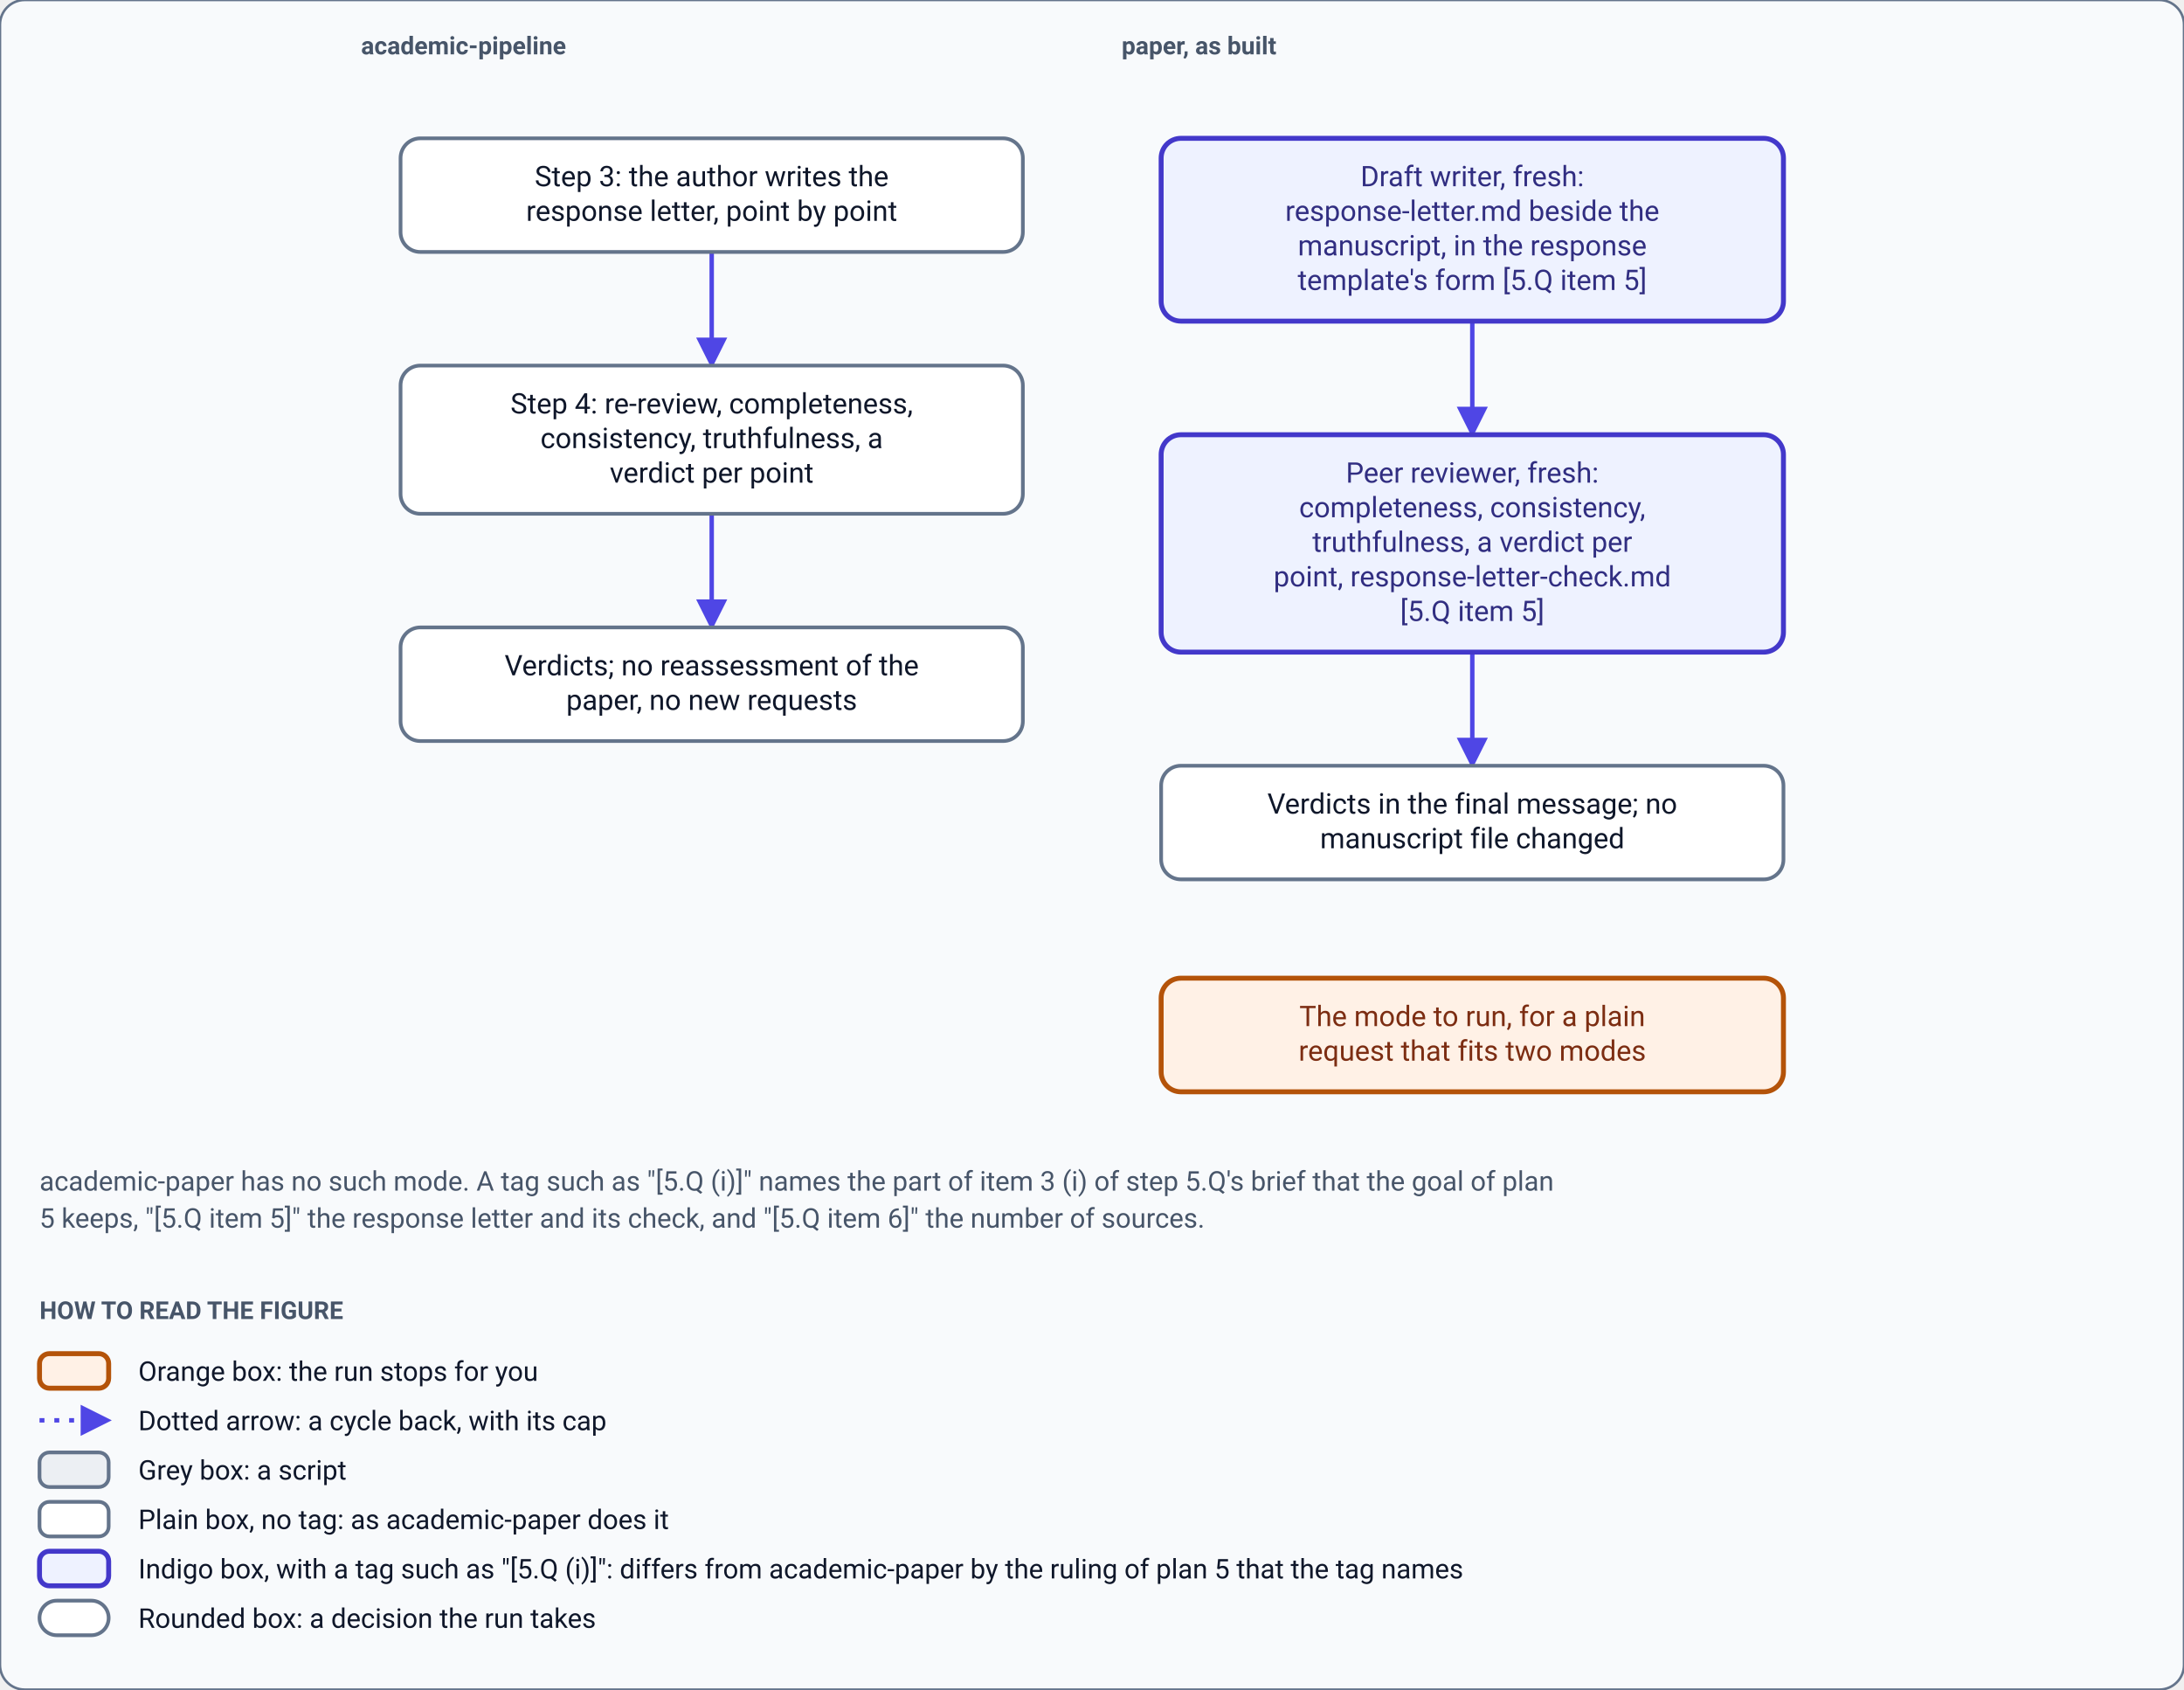
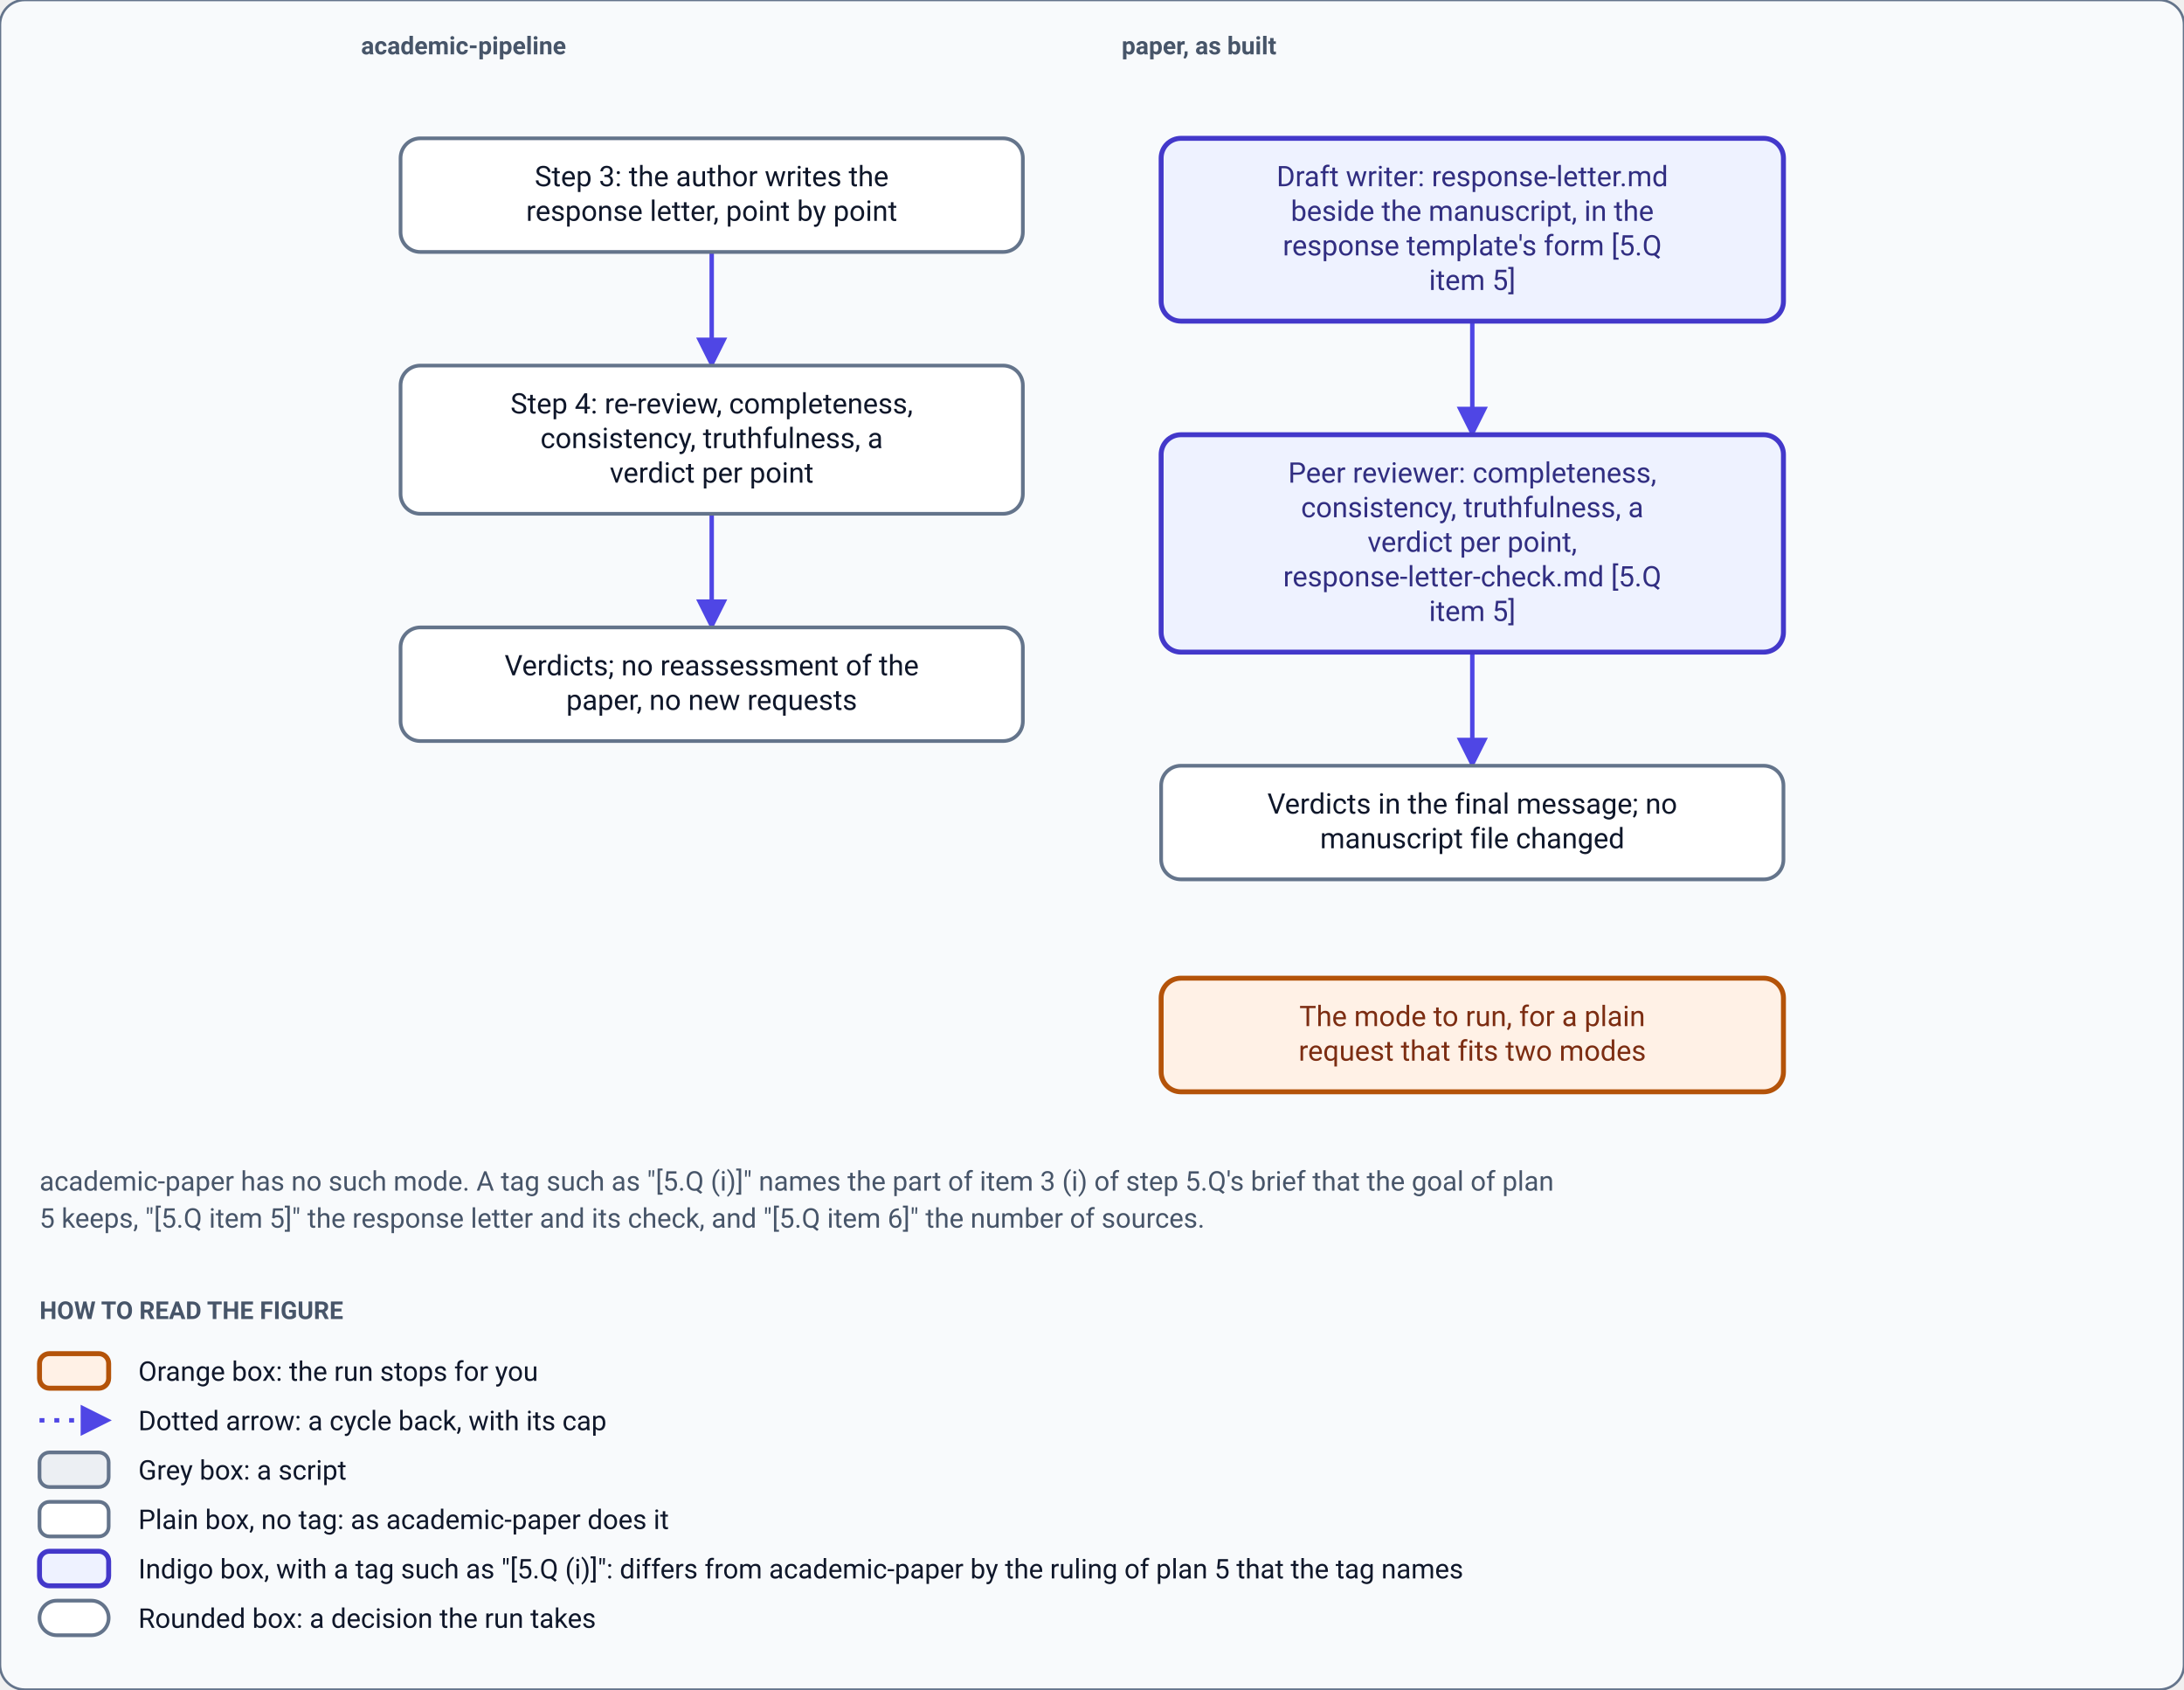
- <svg xmlns="http://www.w3.org/2000/svg" viewBox="0 0 884.4 684" width="884.4" height="684" role="img" aria-label="The response-letter mode, detailed view. Boxes: academic-pipeline: Step 3: the author writes the response letter, point by point (agent); Step 4: re-review, completeness, consistency, truthfulness, a verdict per point (agent); Verdicts; no reassessment of the paper, no new requests (agent) | paper, as built: Draft writer, fresh: response-letter.md beside the manuscript, in the response template's form [5.Q item 5] (ruled); Peer reviewer, fresh: completeness, consistency, truthfulness, a verdict per point, response-letter-check.md [5.Q item 5] (ruled); Verdicts in the final message; no manuscript file changed (agent); The mode to run, for a plain request that fits two modes (stop).">
+ <svg xmlns="http://www.w3.org/2000/svg" viewBox="0 0 884.4 684" width="884.4" height="684" role="img" aria-label="The response-letter mode, detailed view. Boxes: academic-pipeline: Step 3: the author writes the response letter, point by point (agent); Step 4: re-review, completeness, consistency, truthfulness, a verdict per point (agent); Verdicts; no reassessment of the paper, no new requests (agent) | paper, as built: Draft writer: response-letter.md beside the manuscript, in the response template's form [5.Q item 5] (ruled); Peer reviewer: completeness, consistency, truthfulness, a verdict per point, response-letter-check.md [5.Q item 5] (ruled); Verdicts in the final message; no manuscript file changed (agent); The mode to run, for a plain request that fits two modes (stop).">
  <defs>
    <marker id="arrow" viewBox="0 0 10 10" refX="9" refY="5" markerWidth="7" markerHeight="7" orient="auto">
      <path d="M0,0 L10,5 L0,10 z" fill="#4f46e5" />
    </marker>
  </defs>
  <rect x="0" y="0" width="884.4" height="684" rx="10" fill="#f8fafc" stroke="#64748b" />
  <text x="146.2" y="22" font-family="ui-sans-serif, -apple-system, 'Segoe UI', Roboto, Helvetica, Arial, sans-serif" font-size="10" fill="#475569" font-weight="700" text-anchor="start">academic-pipeline</text>
  <path d="M288.2,102 L288.2,148" fill="none" stroke="#4f46e5" stroke-width="1.8" marker-end="url(#arrow)" stroke-linejoin="round" />
  <path d="M288.2,208 L288.2,254" fill="none" stroke="#4f46e5" stroke-width="1.8" marker-end="url(#arrow)" stroke-linejoin="round" />
  <rect x="162.2" y="56" width="252" height="46" rx="8" fill="#ffffff" stroke="#64748b" stroke-width="1.5" />
  <text x="288.2" y="75.4" font-family="ui-sans-serif, -apple-system, 'Segoe UI', Roboto, Helvetica, Arial, sans-serif" font-size="11.5" fill="#0f172a" font-weight="400" text-anchor="middle">Step 3: the author writes the</text>
  <text x="288.2" y="89.4" font-family="ui-sans-serif, -apple-system, 'Segoe UI', Roboto, Helvetica, Arial, sans-serif" font-size="11.5" fill="#0f172a" font-weight="400" text-anchor="middle">response letter, point by point</text>
  <rect x="162.2" y="148" width="252" height="60" rx="8" fill="#ffffff" stroke="#64748b" stroke-width="1.5" />
  <text x="288.2" y="167.4" font-family="ui-sans-serif, -apple-system, 'Segoe UI', Roboto, Helvetica, Arial, sans-serif" font-size="11.5" fill="#0f172a" font-weight="400" text-anchor="middle">Step 4: re-review, completeness,</text>
  <text x="288.2" y="181.4" font-family="ui-sans-serif, -apple-system, 'Segoe UI', Roboto, Helvetica, Arial, sans-serif" font-size="11.5" fill="#0f172a" font-weight="400" text-anchor="middle">consistency, truthfulness, a</text>
  <text x="288.2" y="195.4" font-family="ui-sans-serif, -apple-system, 'Segoe UI', Roboto, Helvetica, Arial, sans-serif" font-size="11.5" fill="#0f172a" font-weight="400" text-anchor="middle">verdict per point</text>
  <rect x="162.2" y="254" width="252" height="46" rx="8" fill="#ffffff" stroke="#64748b" stroke-width="1.5" />
  <text x="288.2" y="273.4" font-family="ui-sans-serif, -apple-system, 'Segoe UI', Roboto, Helvetica, Arial, sans-serif" font-size="11.5" fill="#0f172a" font-weight="400" text-anchor="middle">Verdicts; no reassessment of the</text>
  <text x="288.2" y="287.4" font-family="ui-sans-serif, -apple-system, 'Segoe UI', Roboto, Helvetica, Arial, sans-serif" font-size="11.5" fill="#0f172a" font-weight="400" text-anchor="middle">paper, no new requests</text>
  <text x="454.2" y="22" font-family="ui-sans-serif, -apple-system, 'Segoe UI', Roboto, Helvetica, Arial, sans-serif" font-size="10" fill="#475569" font-weight="700" text-anchor="start">paper, as built</text>
  <path d="M596.2,130 L596.2,176" fill="none" stroke="#4f46e5" stroke-width="1.8" marker-end="url(#arrow)" stroke-linejoin="round" />
  <path d="M596.2,264 L596.2,310" fill="none" stroke="#4f46e5" stroke-width="1.8" marker-end="url(#arrow)" stroke-linejoin="round" />
  <rect x="470.2" y="56" width="252" height="74" rx="8" fill="#eef2ff" stroke="#4338ca" stroke-width="2" />
-   <text x="596.2" y="75.4" font-family="ui-sans-serif, -apple-system, 'Segoe UI', Roboto, Helvetica, Arial, sans-serif" font-size="11.5" fill="#312e81" font-weight="400" text-anchor="middle">Draft writer, fresh:</text>
-   <text x="596.2" y="89.4" font-family="ui-sans-serif, -apple-system, 'Segoe UI', Roboto, Helvetica, Arial, sans-serif" font-size="11.5" fill="#312e81" font-weight="400" text-anchor="middle">response-letter.md beside the</text>
-   <text x="596.2" y="103.4" font-family="ui-sans-serif, -apple-system, 'Segoe UI', Roboto, Helvetica, Arial, sans-serif" font-size="11.5" fill="#312e81" font-weight="400" text-anchor="middle">manuscript, in the response</text>
-   <text x="596.2" y="117.4" font-family="ui-sans-serif, -apple-system, 'Segoe UI', Roboto, Helvetica, Arial, sans-serif" font-size="11.5" fill="#312e81" font-weight="400" text-anchor="middle">template's form [5.Q item 5]</text>
+   <text x="596.2" y="75.4" font-family="ui-sans-serif, -apple-system, 'Segoe UI', Roboto, Helvetica, Arial, sans-serif" font-size="11.5" fill="#312e81" font-weight="400" text-anchor="middle">Draft writer: response-letter.md</text>
+   <text x="596.2" y="89.4" font-family="ui-sans-serif, -apple-system, 'Segoe UI', Roboto, Helvetica, Arial, sans-serif" font-size="11.5" fill="#312e81" font-weight="400" text-anchor="middle">beside the manuscript, in the</text>
+   <text x="596.2" y="103.4" font-family="ui-sans-serif, -apple-system, 'Segoe UI', Roboto, Helvetica, Arial, sans-serif" font-size="11.5" fill="#312e81" font-weight="400" text-anchor="middle">response template's form [5.Q</text>
+   <text x="596.2" y="117.4" font-family="ui-sans-serif, -apple-system, 'Segoe UI', Roboto, Helvetica, Arial, sans-serif" font-size="11.5" fill="#312e81" font-weight="400" text-anchor="middle">item 5]</text>
  <rect x="470.2" y="176" width="252" height="88" rx="8" fill="#eef2ff" stroke="#4338ca" stroke-width="2" />
-   <text x="596.2" y="195.4" font-family="ui-sans-serif, -apple-system, 'Segoe UI', Roboto, Helvetica, Arial, sans-serif" font-size="11.5" fill="#312e81" font-weight="400" text-anchor="middle">Peer reviewer, fresh:</text>
-   <text x="596.2" y="209.4" font-family="ui-sans-serif, -apple-system, 'Segoe UI', Roboto, Helvetica, Arial, sans-serif" font-size="11.5" fill="#312e81" font-weight="400" text-anchor="middle">completeness, consistency,</text>
-   <text x="596.2" y="223.4" font-family="ui-sans-serif, -apple-system, 'Segoe UI', Roboto, Helvetica, Arial, sans-serif" font-size="11.5" fill="#312e81" font-weight="400" text-anchor="middle">truthfulness, a verdict per</text>
-   <text x="596.2" y="237.4" font-family="ui-sans-serif, -apple-system, 'Segoe UI', Roboto, Helvetica, Arial, sans-serif" font-size="11.5" fill="#312e81" font-weight="400" text-anchor="middle">point, response-letter-check.md</text>
-   <text x="596.2" y="251.4" font-family="ui-sans-serif, -apple-system, 'Segoe UI', Roboto, Helvetica, Arial, sans-serif" font-size="11.5" fill="#312e81" font-weight="400" text-anchor="middle">[5.Q item 5]</text>
+   <text x="596.2" y="195.4" font-family="ui-sans-serif, -apple-system, 'Segoe UI', Roboto, Helvetica, Arial, sans-serif" font-size="11.5" fill="#312e81" font-weight="400" text-anchor="middle">Peer reviewer: completeness,</text>
+   <text x="596.2" y="209.4" font-family="ui-sans-serif, -apple-system, 'Segoe UI', Roboto, Helvetica, Arial, sans-serif" font-size="11.5" fill="#312e81" font-weight="400" text-anchor="middle">consistency, truthfulness, a</text>
+   <text x="596.2" y="223.4" font-family="ui-sans-serif, -apple-system, 'Segoe UI', Roboto, Helvetica, Arial, sans-serif" font-size="11.5" fill="#312e81" font-weight="400" text-anchor="middle">verdict per point,</text>
+   <text x="596.2" y="237.4" font-family="ui-sans-serif, -apple-system, 'Segoe UI', Roboto, Helvetica, Arial, sans-serif" font-size="11.5" fill="#312e81" font-weight="400" text-anchor="middle">response-letter-check.md [5.Q</text>
+   <text x="596.2" y="251.4" font-family="ui-sans-serif, -apple-system, 'Segoe UI', Roboto, Helvetica, Arial, sans-serif" font-size="11.5" fill="#312e81" font-weight="400" text-anchor="middle">item 5]</text>
  <rect x="470.2" y="310" width="252" height="46" rx="8" fill="#ffffff" stroke="#64748b" stroke-width="1.5" />
  <text x="596.2" y="329.4" font-family="ui-sans-serif, -apple-system, 'Segoe UI', Roboto, Helvetica, Arial, sans-serif" font-size="11.5" fill="#0f172a" font-weight="400" text-anchor="middle">Verdicts in the final message; no</text>
  <text x="596.2" y="343.4" font-family="ui-sans-serif, -apple-system, 'Segoe UI', Roboto, Helvetica, Arial, sans-serif" font-size="11.5" fill="#0f172a" font-weight="400" text-anchor="middle">manuscript file changed</text>
  <rect x="470.2" y="396" width="252" height="46" rx="8" fill="#fff1e6" stroke="#b45309" stroke-width="2" />
  <text x="596.2" y="415.4" font-family="ui-sans-serif, -apple-system, 'Segoe UI', Roboto, Helvetica, Arial, sans-serif" font-size="11.5" fill="#7c2d12" font-weight="400" text-anchor="middle">The mode to run, for a plain</text>
  <text x="596.2" y="429.4" font-family="ui-sans-serif, -apple-system, 'Segoe UI', Roboto, Helvetica, Arial, sans-serif" font-size="11.5" fill="#7c2d12" font-weight="400" text-anchor="middle">request that fits two modes</text>
  <text x="16" y="482" font-family="ui-sans-serif, -apple-system, 'Segoe UI', Roboto, Helvetica, Arial, sans-serif" font-size="11" fill="#475569" font-weight="400" text-anchor="start">academic-paper has no such mode. A tag such as "[5.Q (i)]" names the part of item 3 (i) of step 5.Q's brief that the goal of plan</text>
  <text x="16" y="497" font-family="ui-sans-serif, -apple-system, 'Segoe UI', Roboto, Helvetica, Arial, sans-serif" font-size="11" fill="#475569" font-weight="400" text-anchor="start">5 keeps, "[5.Q item 5]" the response letter and its check, and "[5.Q item 6]" the number of sources.</text>
  <text x="16" y="534" font-family="ui-sans-serif, -apple-system, 'Segoe UI', Roboto, Helvetica, Arial, sans-serif" font-size="10" fill="#475569" font-weight="700" text-anchor="start">HOW TO READ THE FIGURE</text>
  <rect x="16" y="548" width="28" height="14" rx="4" fill="#fff1e6" stroke="#b45309" stroke-width="2" />
  <text x="56" y="559" font-family="ui-sans-serif, -apple-system, 'Segoe UI', Roboto, Helvetica, Arial, sans-serif" font-size="11" fill="#0f172a" font-weight="400" text-anchor="start">Orange box: the run stops for you</text>
  <path d="M16,575 L44,575" fill="none" stroke="#4f46e5" stroke-width="1.8" stroke-dasharray="2 4" marker-end="url(#arrow)" stroke-linejoin="round" />
  <text x="56" y="579" font-family="ui-sans-serif, -apple-system, 'Segoe UI', Roboto, Helvetica, Arial, sans-serif" font-size="11" fill="#0f172a" font-weight="400" text-anchor="start">Dotted arrow: a cycle back, with its cap</text>
  <rect x="16" y="588" width="28" height="14" rx="4" fill="#eceff3" stroke="#64748b" stroke-width="1.5" />
  <text x="56" y="599" font-family="ui-sans-serif, -apple-system, 'Segoe UI', Roboto, Helvetica, Arial, sans-serif" font-size="11" fill="#0f172a" font-weight="400" text-anchor="start">Grey box: a script</text>
  <rect x="16" y="608" width="28" height="14" rx="4" fill="#ffffff" stroke="#64748b" stroke-width="1.5" />
  <text x="56" y="619" font-family="ui-sans-serif, -apple-system, 'Segoe UI', Roboto, Helvetica, Arial, sans-serif" font-size="11" fill="#0f172a" font-weight="400" text-anchor="start">Plain box, no tag: as academic-paper does it</text>
  <rect x="16" y="628" width="28" height="14" rx="4" fill="#eef2ff" stroke="#4338ca" stroke-width="2" />
  <text x="56" y="639" font-family="ui-sans-serif, -apple-system, 'Segoe UI', Roboto, Helvetica, Arial, sans-serif" font-size="11" fill="#0f172a" font-weight="400" text-anchor="start">Indigo box, with a tag such as "[5.Q (i)]": differs from academic-paper by the ruling of plan 5 that the tag names</text>
  <rect x="16" y="648" width="28" height="14" rx="7" fill="#ffffff" stroke="#64748b" stroke-width="1.5" />
  <text x="56" y="659" font-family="ui-sans-serif, -apple-system, 'Segoe UI', Roboto, Helvetica, Arial, sans-serif" font-size="11" fill="#0f172a" font-weight="400" text-anchor="start">Rounded box: a decision the run takes</text>
</svg>
